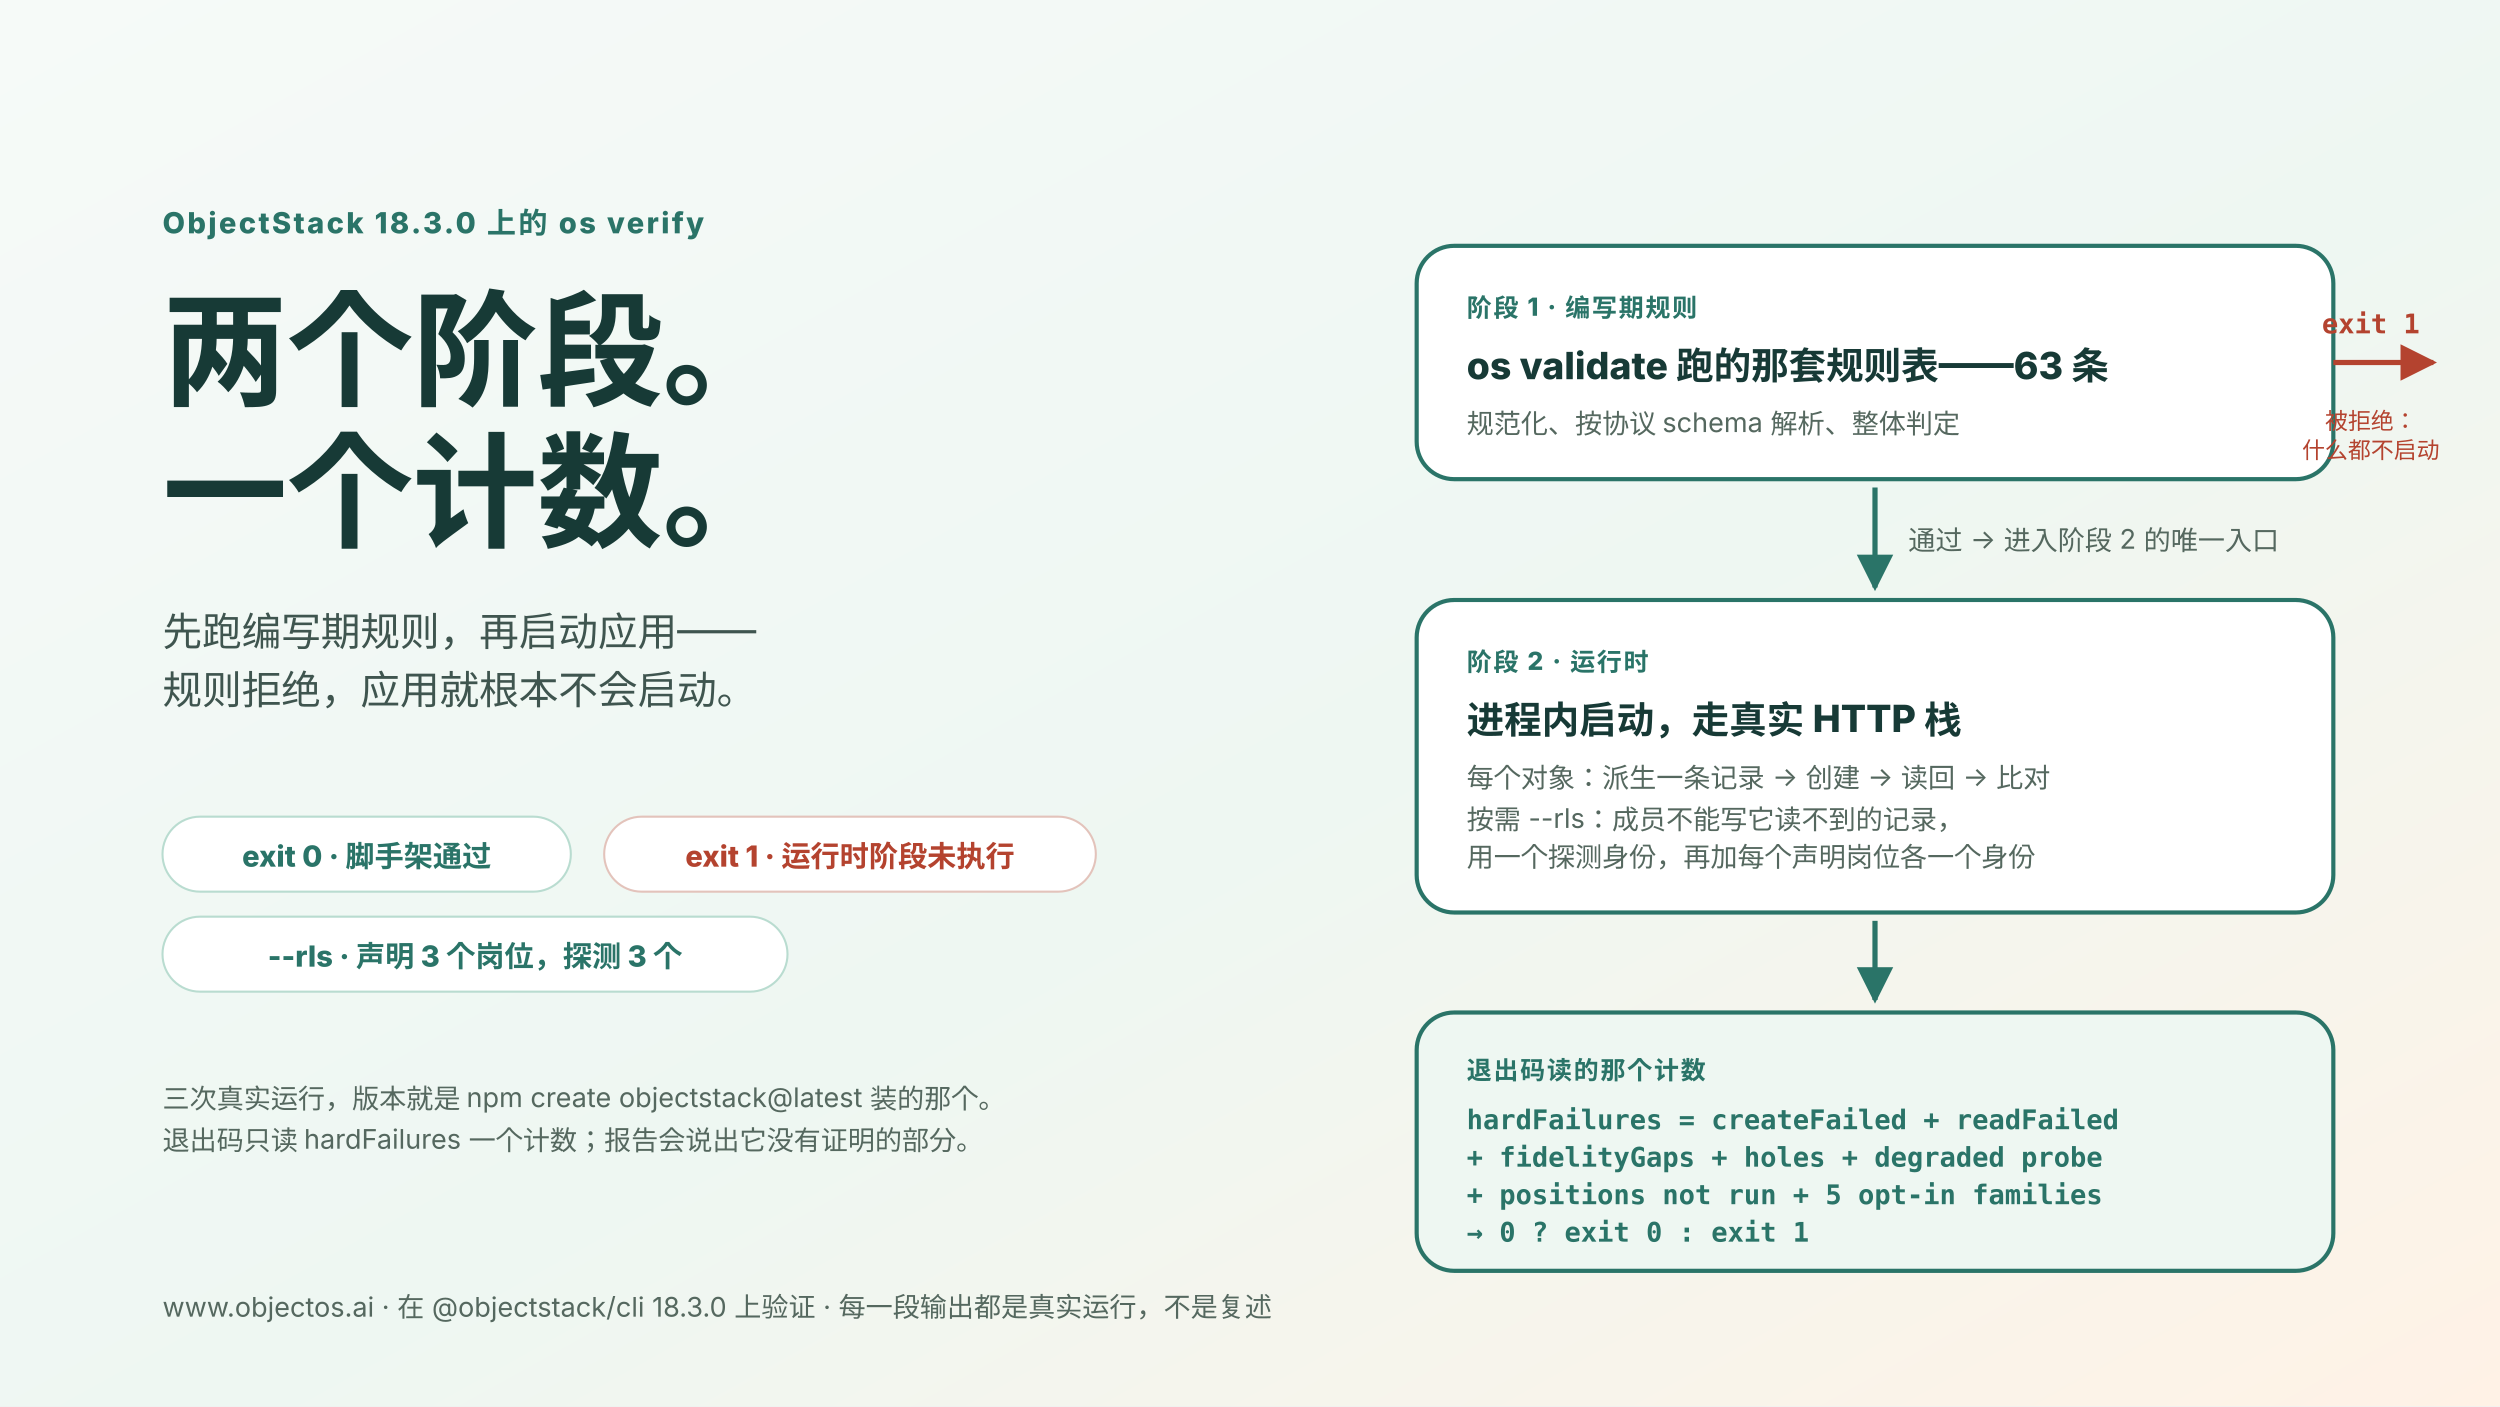
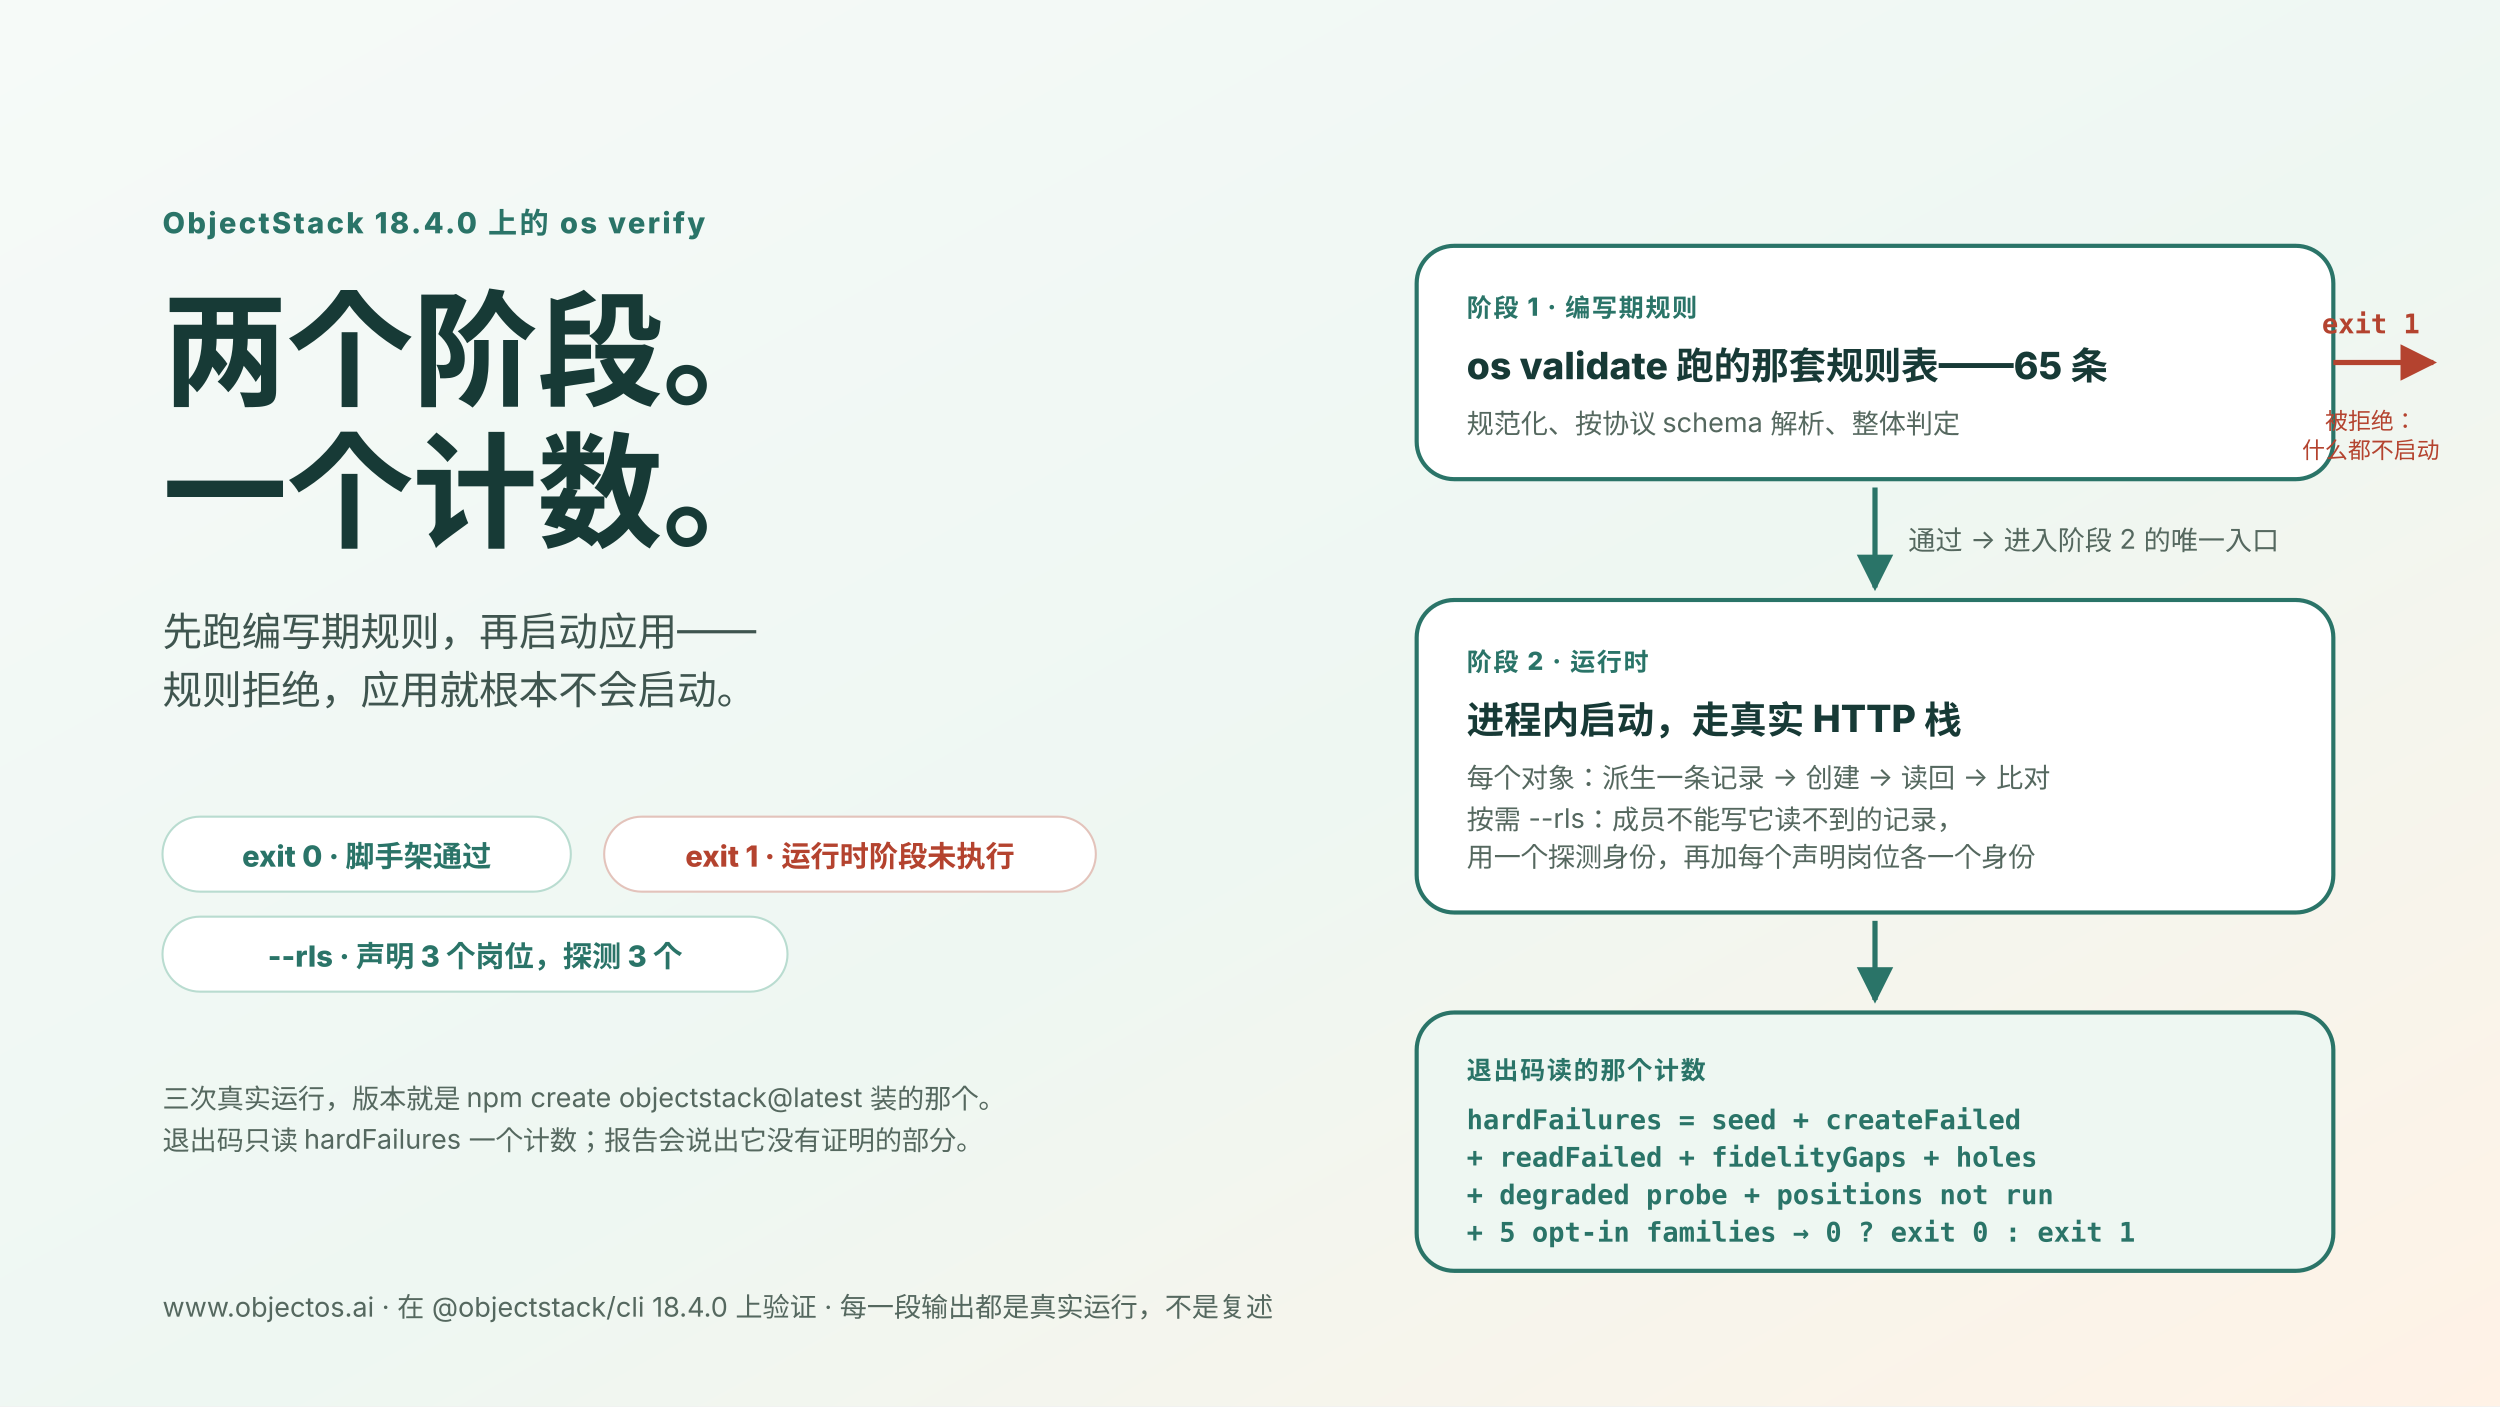
- <svg xmlns="http://www.w3.org/2000/svg" viewBox="0 0 1200 675" role="img" aria-label="ObjectStack 18.3.0 上的 os verify：两个阶段，一个计数。先跑编写期规则，拒绝即以退出码 1 结束、什么都不启动；再把应用启动起来，每个对象往返一条记录；退出码只读 hardFailures 这一个计数，它也计入五个按需证明族">
+ <svg xmlns="http://www.w3.org/2000/svg" viewBox="0 0 1200 675" role="img" aria-label="ObjectStack 18.4.0 上的 os verify：两个阶段，一个计数。先跑编写期规则，拒绝即以退出码 1 结束、什么都不启动；再把应用启动起来，每个对象往返一条记录；退出码只读 hardFailures 这一个计数，它也计入种子与五个按需证明族">
  <defs>
    <linearGradient id="bg" x1="0" x2="1" y1="0" y2="1">
      <stop stop-color="#f6faf8" />
      <stop offset=".55" stop-color="#eef7f2" />
      <stop offset="1" stop-color="#fff2e6" />
    </linearGradient>
    <marker id="arr" viewBox="0 0 10 10" refX="9" refY="5" markerWidth="7" markerHeight="7" orient="auto-start-reverse">
      <path d="M0 0 L10 5 L0 10 z" fill="#2a7468" />
    </marker>
    <marker id="arrRed" viewBox="0 0 10 10" refX="9" refY="5" markerWidth="7" markerHeight="7" orient="auto-start-reverse">
      <path d="M0 0 L10 5 L0 10 z" fill="#b4432f" />
    </marker>
    <style>
      text{font-family:-apple-system,BlinkMacSystemFont,"Segoe UI",sans-serif;fill:#173a36}
      .eyebrow{font-size:14px;font-weight:780;letter-spacing:.08em;fill:#2a7468}
      .title{font-size:60px;font-weight:800}
      .lead{font-size:19px;fill:#3f554f}
      .chip{font-size:14px;font-weight:760;fill:#2a7468}
      .cap{font-size:12px;font-weight:780;letter-spacing:.07em;fill:#2a7468}
      .label{font-size:18px;font-weight:760}
      .small{font-size:13px;fill:#55685f}
      .mono{font-family:ui-monospace,SFMono-Regular,Menlo,monospace;font-size:13px;font-weight:600;fill:#2a7468}
      .red{fill:#b4432f}
      .foot{font-size:13px;fill:#55685f}
    </style>
  </defs>
  <rect width="1200" height="675" fill="url(#bg)" />
-   <text x="78" y="112" class="eyebrow">ObjectStack 18.3.0 上的 os verify</text>
+   <text x="78" y="112" class="eyebrow">ObjectStack 18.4.0 上的 os verify</text>
  <text x="78" y="190" class="title">两个阶段。</text>
  <text x="78" y="258" class="title">一个计数。</text>
  <text x="78" y="310" class="lead">先跑编写期规则，再启动应用——</text>
  <text x="78" y="338" class="lead">规则拒绝，应用就根本不会启动。</text>
  <g transform="translate(78 392)">
    <rect width="196" height="36" rx="18" fill="#ffffff" stroke="#b9dcd0" />
    <text x="98" y="24" class="chip" text-anchor="middle">exit 0 · 脚手架通过</text>
  </g>
  <g transform="translate(290 392)">
    <rect width="236" height="36" rx="18" fill="#ffffff" stroke="#e3c3bb" />
    <text x="118" y="24" class="chip red" text-anchor="middle">exit 1 · 运行时阶段未执行</text>
  </g>
  <g transform="translate(78 440)">
    <rect width="300" height="36" rx="18" fill="#ffffff" stroke="#b9dcd0" />
    <text x="150" y="24" class="chip" text-anchor="middle">--rls · 声明 3 个岗位，探测 3 个</text>
  </g>
  <text x="78" y="532" class="small">三次真实运行，版本就是 npm create objectstack@latest 装的那个。</text>
  <text x="78" y="552" class="small">退出码只读 hardFailures 一个计数；报告会说出它没有证明的部分。</text>
  <g transform="translate(680 118)">
    <rect width="440" height="112" rx="18" fill="#ffffff" stroke="#2a7468" stroke-width="2" />
    <text x="24" y="34" class="cap">阶段 1 · 编写期规则</text>
-     <text x="24" y="64" class="label">os validate 跑的那套规则表——63 条</text>
+     <text x="24" y="64" class="label">os validate 跑的那套规则表——65 条</text>
    <text x="24" y="90" class="small">规范化、按协议 schema 解析、整体判定</text>
  </g>
  <line x1="1120" y1="174" x2="1168" y2="174" stroke="#b4432f" stroke-width="2.5" marker-end="url(#arrRed)" />
  <text x="1138" y="160" class="mono red" text-anchor="middle">exit 1</text>
  <text x="1138" y="206" class="small red" text-anchor="middle" style="font-size:11px">被拒绝：</text>
  <text x="1138" y="220" class="small red" text-anchor="middle" style="font-size:11px">什么都不启动</text>
  <line x1="900" y1="234" x2="900" y2="282" stroke="#2a7468" stroke-width="2.5" marker-end="url(#arr)" />
  <text x="916" y="264" class="small">通过 → 进入阶段 2 的唯一入口</text>
  <g transform="translate(680 288)">
    <rect width="440" height="150" rx="18" fill="#ffffff" stroke="#2a7468" stroke-width="2" />
    <text x="24" y="34" class="cap">阶段 2 · 运行时</text>
    <text x="24" y="64" class="label">进程内启动，走真实 HTTP 栈</text>
    <text x="24" y="90" class="small">每个对象：派生一条记录 → 创建 → 读回 → 比对</text>
    <text x="24" y="110" class="small">按需 --rls：成员不能写它读不到的记录，</text>
    <text x="24" y="128" class="small">用一个探测身份，再加每个声明岗位各一个身份</text>
  </g>
  <line x1="900" y1="442" x2="900" y2="480" stroke="#2a7468" stroke-width="2.5" marker-end="url(#arr)" />
  <g transform="translate(680 486)">
    <rect width="440" height="124" rx="18" fill="#eef7f2" stroke="#2a7468" stroke-width="2" />
    <text x="24" y="32" class="cap">退出码读的那个计数</text>
-     <text x="24" y="56" class="mono">hardFailures = createFailed + readFailed</text>
-     <text x="24" y="74" class="mono">  + fidelityGaps + holes + degraded probe</text>
-     <text x="24" y="92" class="mono">  + positions not run + 5 opt-in families</text>
-     <text x="24" y="110" class="mono">  →   0 ? exit 0 : exit 1</text>
+     <text x="24" y="56" class="mono">hardFailures = seed + createFailed</text>
+     <text x="24" y="74" class="mono">  + readFailed + fidelityGaps + holes</text>
+     <text x="24" y="92" class="mono">  + degraded probe + positions not run</text>
+     <text x="24" y="110" class="mono">  + 5 opt-in families  →  0 ? exit 0 : exit 1</text>
  </g>
-   <text x="78" y="632" class="foot">www.objectos.ai · 在 @objectstack/cli 18.3.0 上验证 · 每一段输出都是真实运行，不是复述</text>
+   <text x="78" y="632" class="foot">www.objectos.ai · 在 @objectstack/cli 18.4.0 上验证 · 每一段输出都是真实运行，不是复述</text>
</svg>
